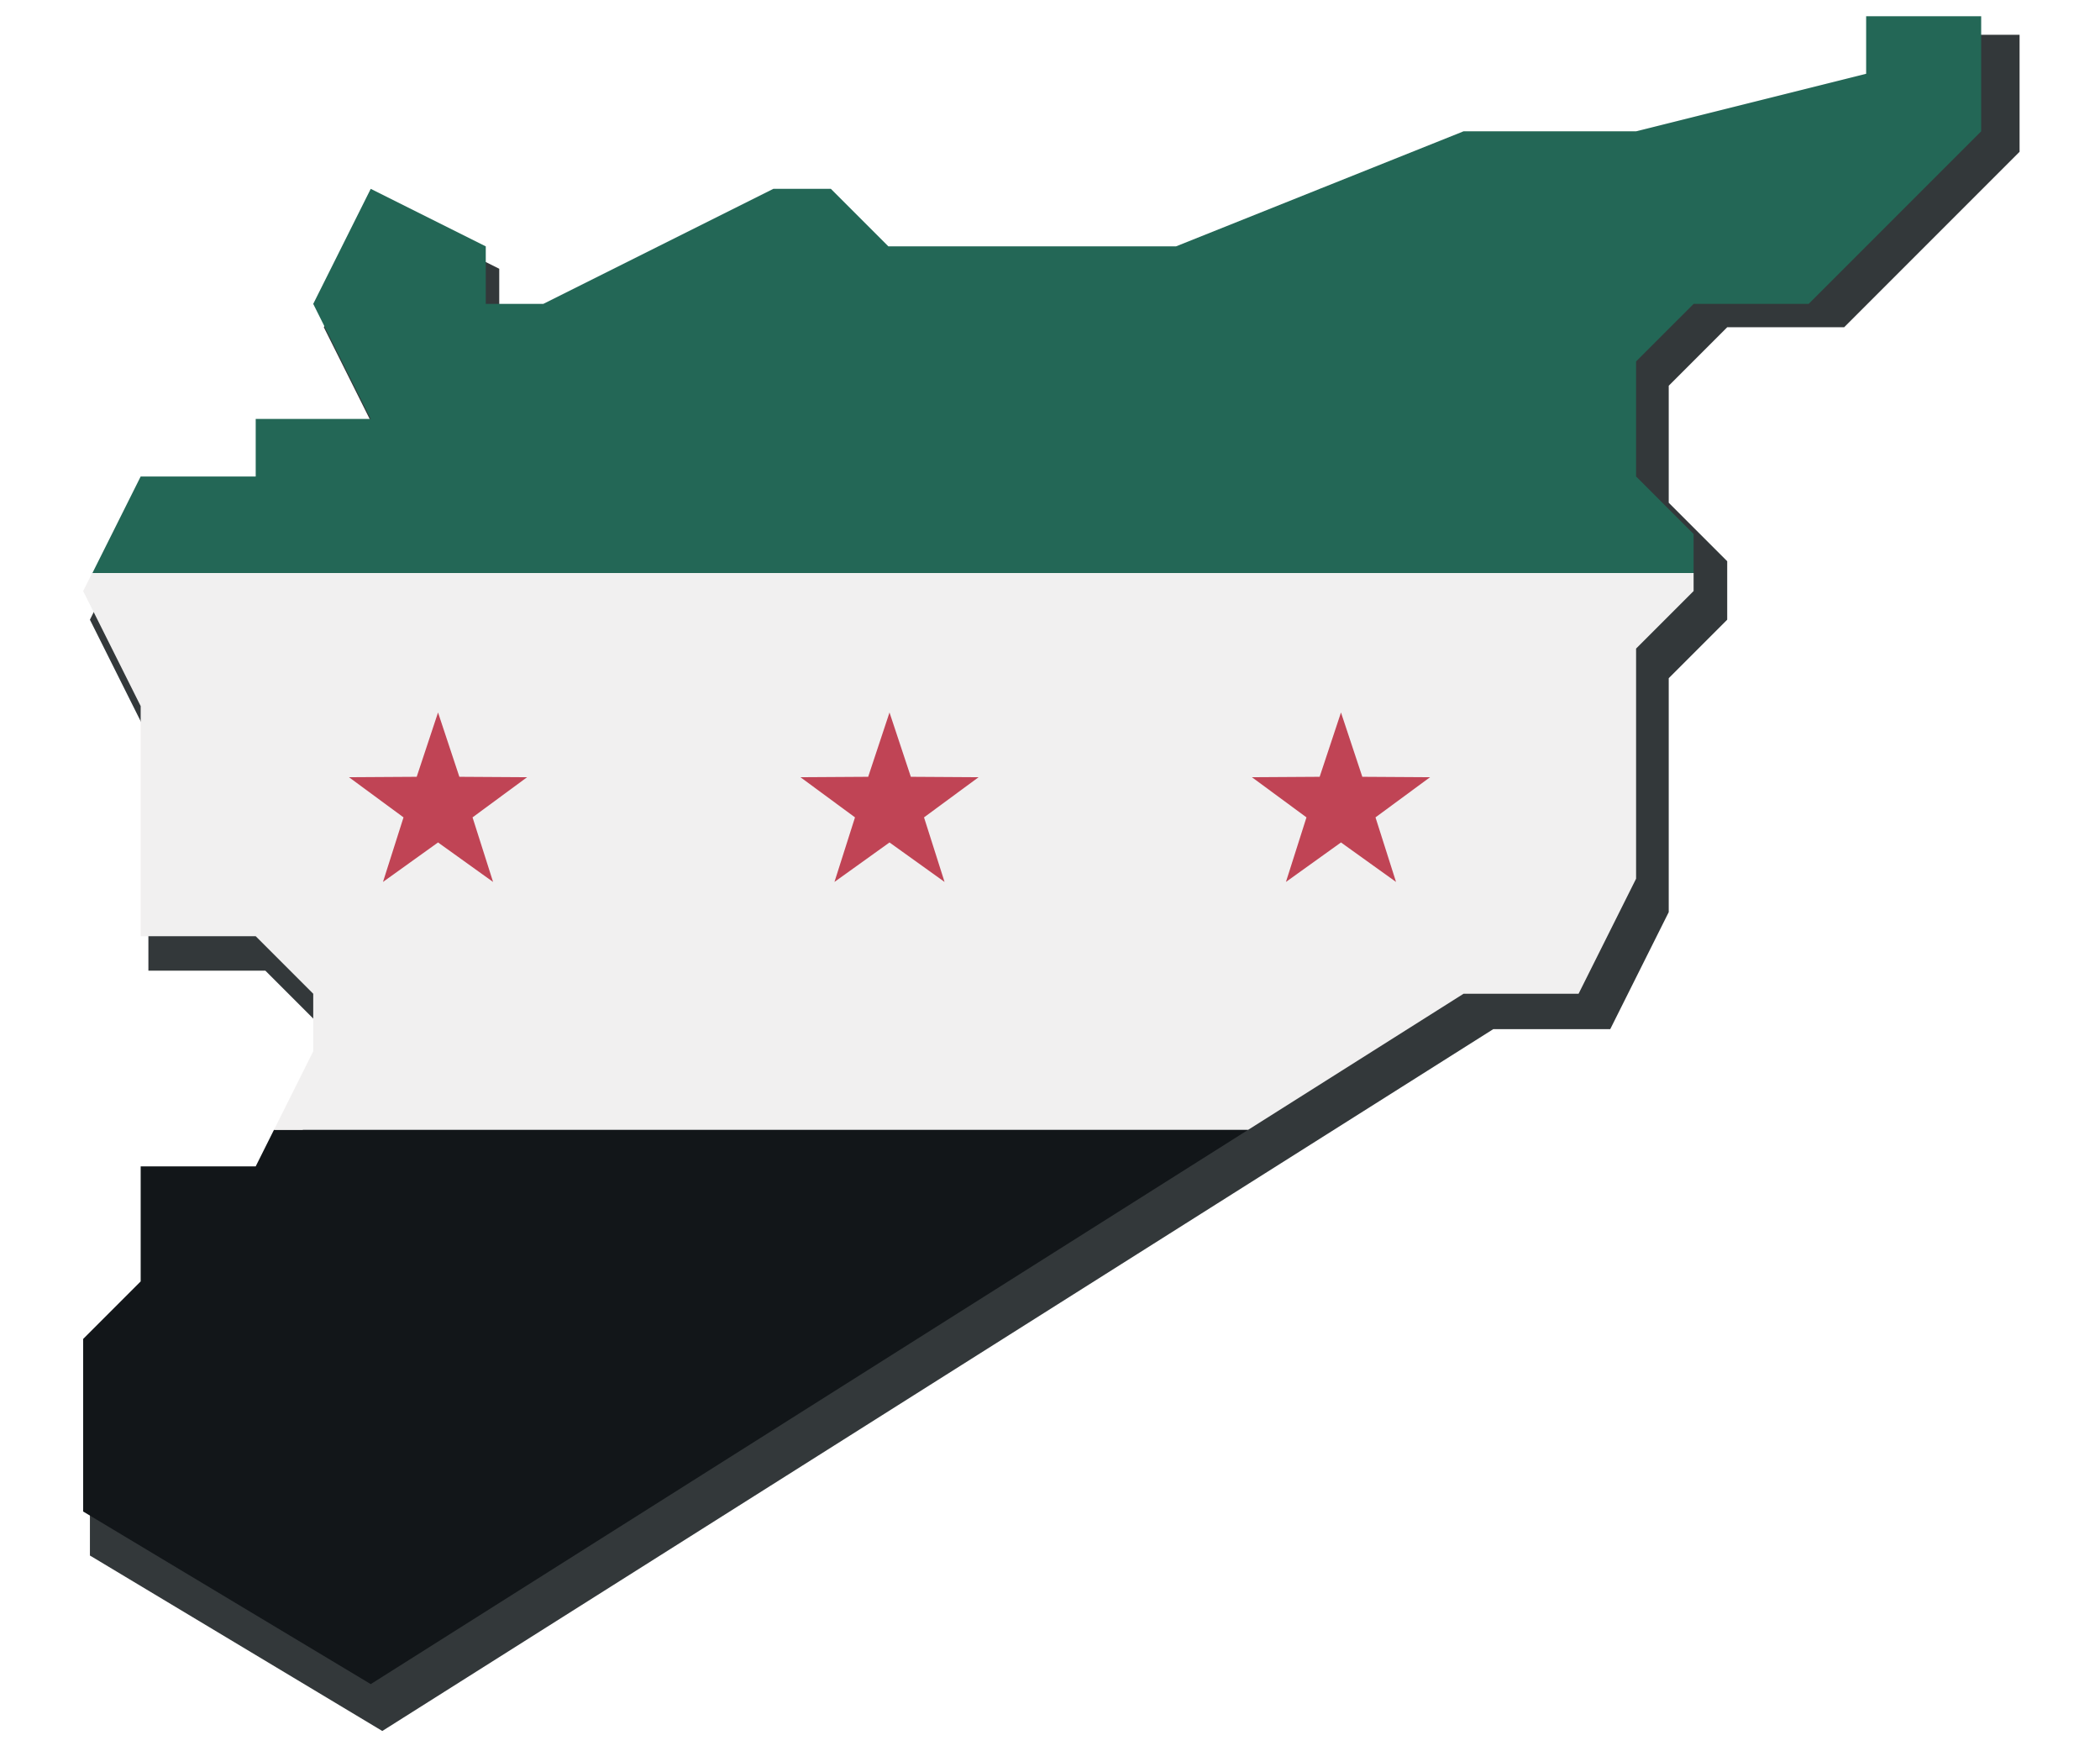
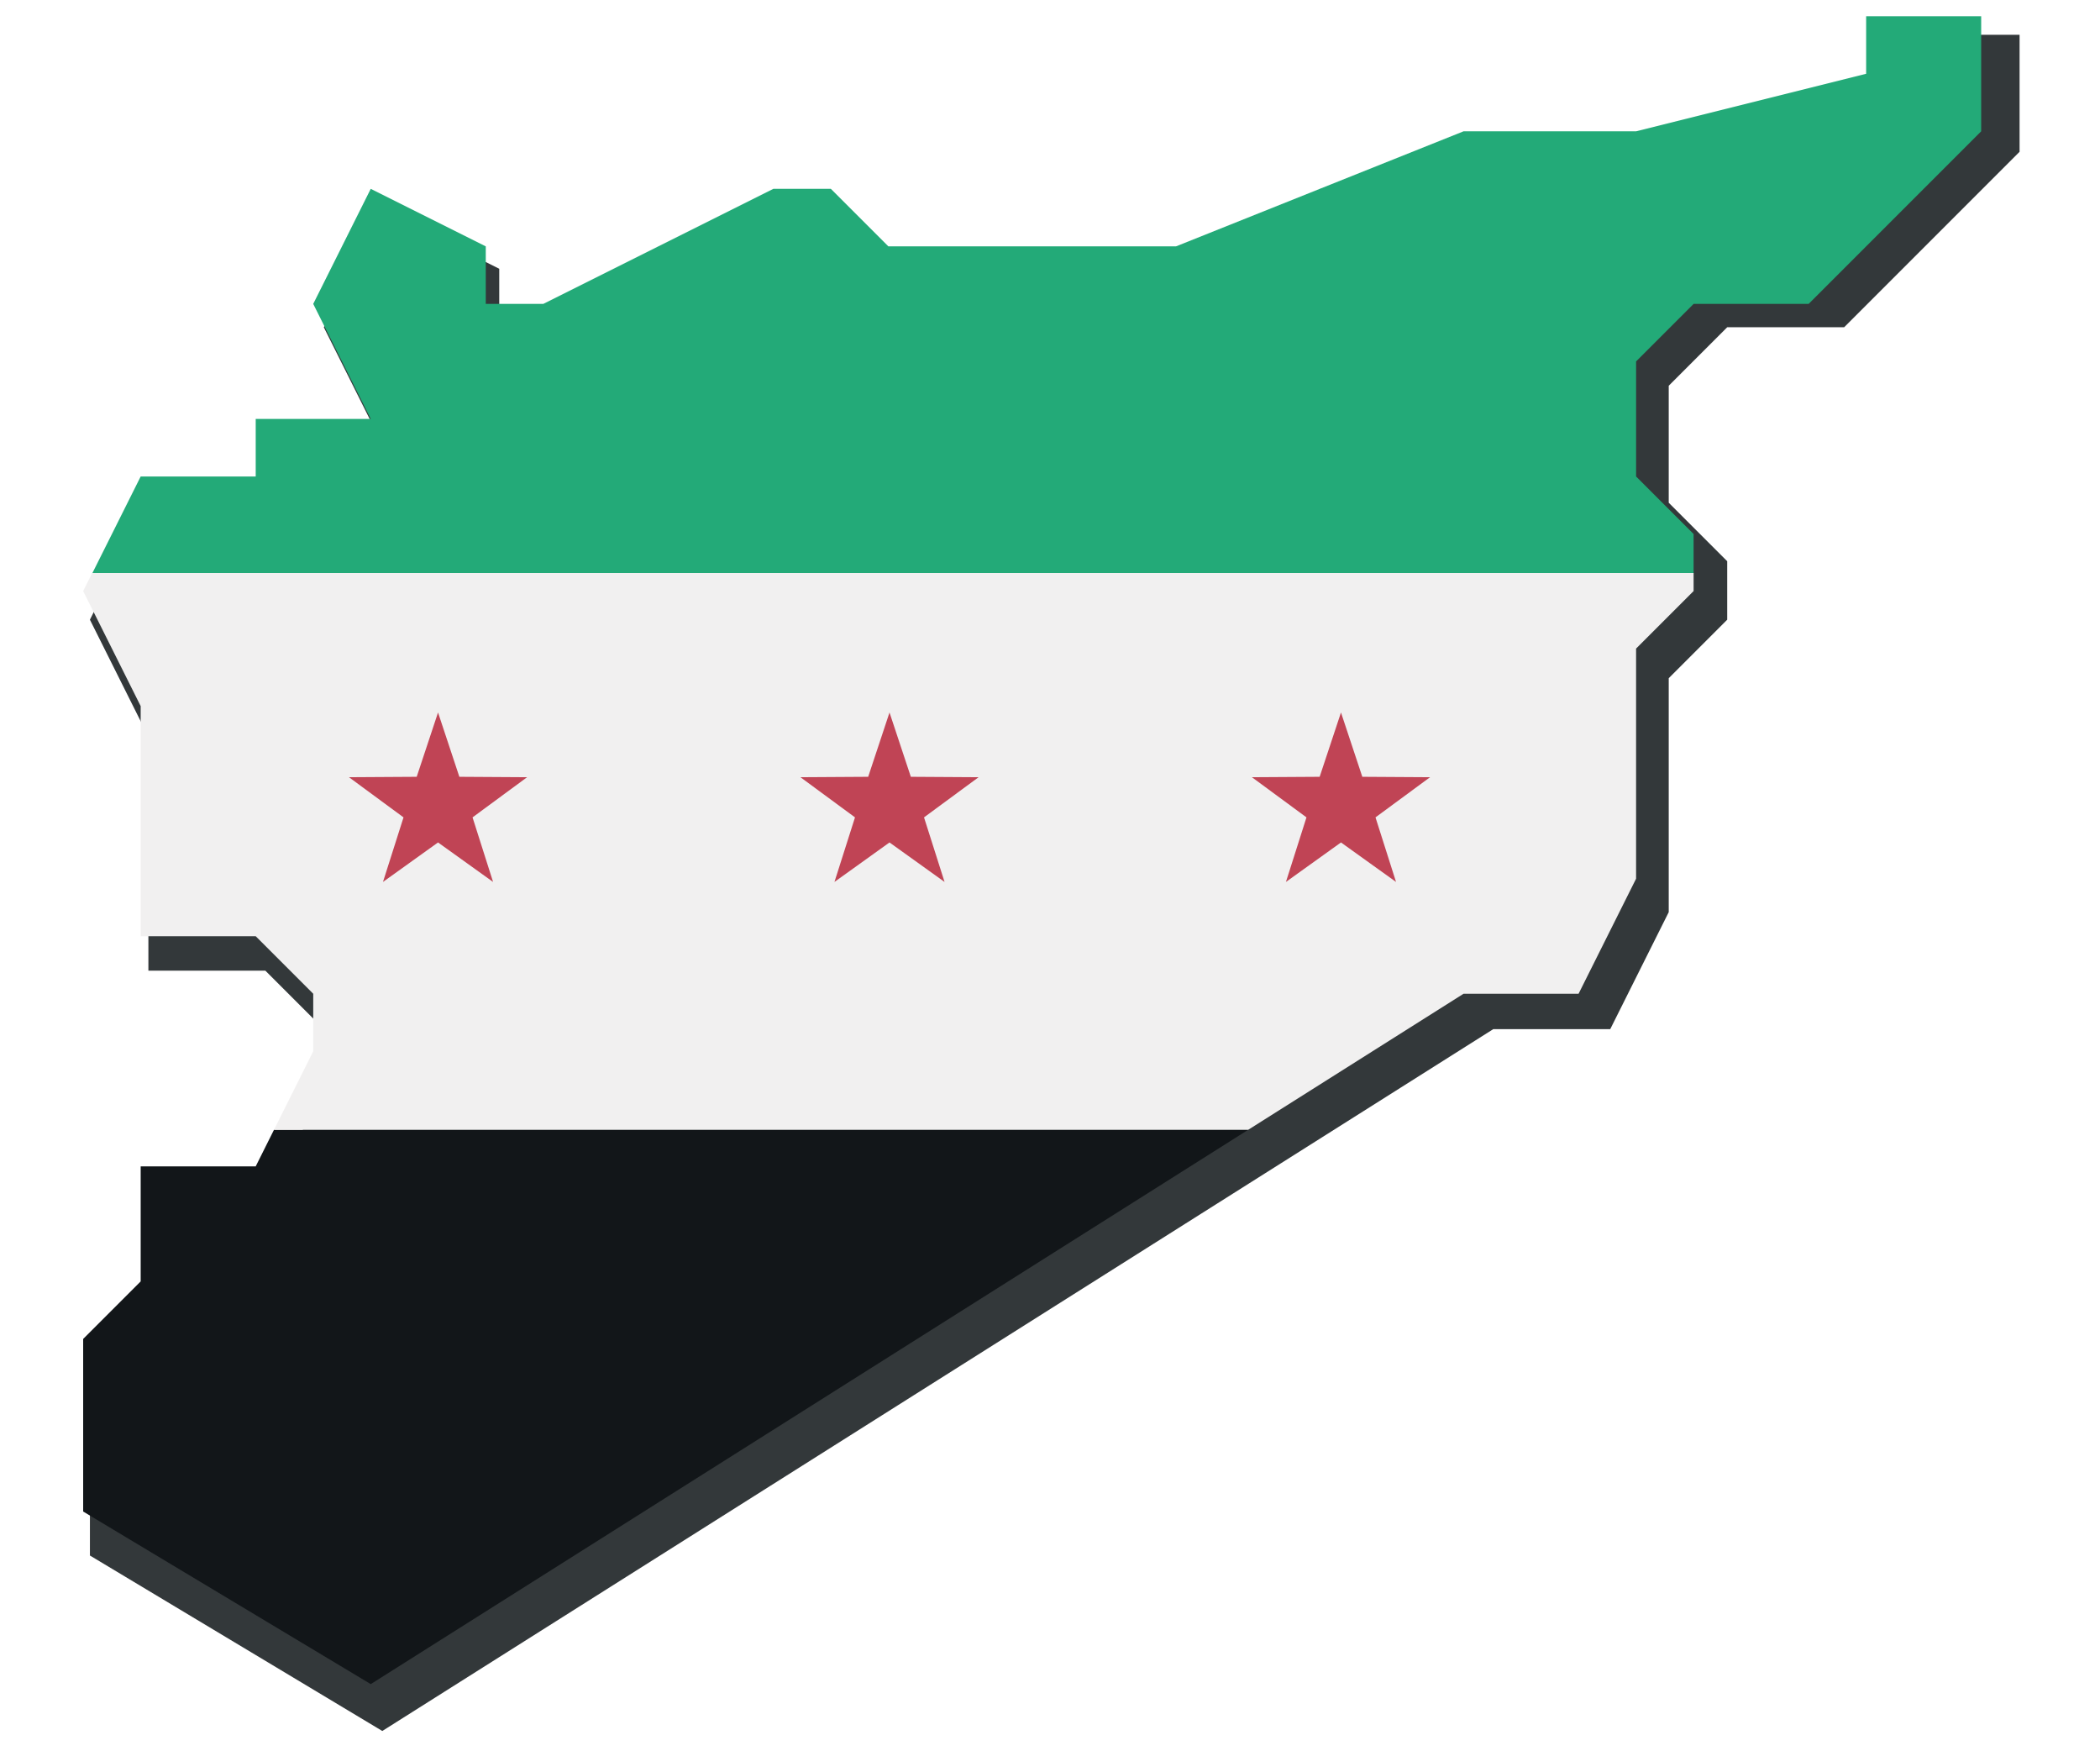
<svg xmlns="http://www.w3.org/2000/svg" version="1.1" id="Layer_1" x="0px" y="0px" width="540px" height="450px" viewBox="0 0 540 450" enable-background="new 0 0 540 450" xml:space="preserve">
  <g transform="translate(-426 -1280)">
    <g>
-       <path fill="#33383A" d="M915.247,1288.948v15.036l-60.145,15.036h-45.109l-75.181,30.073H659.63l-15.036-15.036h-15.036    l-60.145,30.073h-15.036v-15.036l-30.073-15.036l-15.036,30.073l15.036,30.073h-30.073v15.036h-30.073l-15.036,30.073    l15.036,30.073v60.145h30.073l15.036,15.036v15.036l-15.036,30.073h-30.073v30.073l-15.036,15.036v45.109L524.304,1725    l285.689-180.435h30.073l15.036-30.073v-60.145l15.036-15.036v-15.036l-15.036-15.036v-30.073l15.036-15.036h30.073l45.109-45.109    v-30.073H915.247z" />
+       <path fill="#33383A" d="M915.247,1288.948v15.036l-60.145,15.036h-45.109l-75.181,30.073H659.63l-15.036-15.036h-15.036    l-60.145,30.073h-15.036v-15.036l-30.073-15.036l-15.036,30.073l15.036,30.073h-30.073v15.036h-30.073l-15.036,30.073    l15.036,30.073v60.145h30.073l15.036,15.036v15.036l-15.036,30.073h-30.073v30.073l-15.036,15.036v45.109L524.304,1725    l285.689-180.435h30.073l15.036-30.073v-60.145l15.036-15.036v-15.036l-15.036-15.036v-30.073l15.036-15.036h30.073l45.109-45.109    v-30.073L915.247,1288.948L915.247,1288.948z" />
    </g>
  </g>
-   <polygon fill="#236756" points="479.867,4.177 479.867,18.967 420.708,33.756 376.339,33.756 302.39,63.336 228.441,63.336   213.651,48.546 198.862,48.546 139.703,78.126 124.913,78.126 124.913,63.336 95.333,48.546 80.544,78.126 95.333,107.705   65.754,107.705 65.754,122.495 36.174,122.495 23.703,147.439 435.498,147.439 435.498,137.285 420.708,122.495 420.708,92.915   435.498,78.126 465.077,78.126 509.446,33.756 509.446,4.177 " />
+   <polygon fill="#23AA78" points="479.867,4.177 479.867,18.967 420.708,33.756 376.339,33.756 302.39,63.336 228.441,63.336   213.651,48.546 198.862,48.546 139.703,78.126 124.913,78.126 124.913,63.336 95.333,48.546 80.544,78.126 95.333,107.705   65.754,107.705 65.754,122.495 36.174,122.495 23.703,147.439 435.498,147.439 435.498,137.285 420.708,122.495 420.708,92.915   435.498,78.126 465.077,78.126 509.446,33.756 509.446,4.177 " />
  <polygon fill="#121619" points="65.754,299.844 36.174,299.844 36.174,329.423 21.385,344.213 21.385,388.582 95.333,432.951   320.969,290.444 70.454,290.444 " />
  <polygon fill="#F1F0F0" points="21.385,151.946 36.174,181.526 36.174,240.685 65.754,240.685 80.544,255.474 80.544,270.264   70.454,290.444 320.969,290.444 376.339,255.474 405.918,255.474 420.708,225.895 420.708,166.736 435.498,151.946 435.498,147.311   23.703,147.311 " />
  <path fill="#C04455" d="M112.637,183.166l5.484,16.532l17.417,0.107l-14.027,10.324l5.28,16.598l-14.155-10.15l-14.154,10.15  l5.28-16.598l-14.027-10.324l17.417-0.107L112.637,183.166z" />
  <path fill="#C04455" d="M228.731,183.166l5.484,16.532l17.417,0.107l-14.027,10.324l5.28,16.598l-14.155-10.15l-14.154,10.15  l5.28-16.598l-14.027-10.324l17.417-0.107L228.731,183.166z" />
  <path fill="#C04455" d="M344.825,183.166l5.484,16.532l17.417,0.107l-14.027,10.324l5.28,16.598l-14.155-10.15l-14.154,10.15  l5.28-16.598l-14.027-10.324l17.417-0.107L344.825,183.166z" />
</svg>
